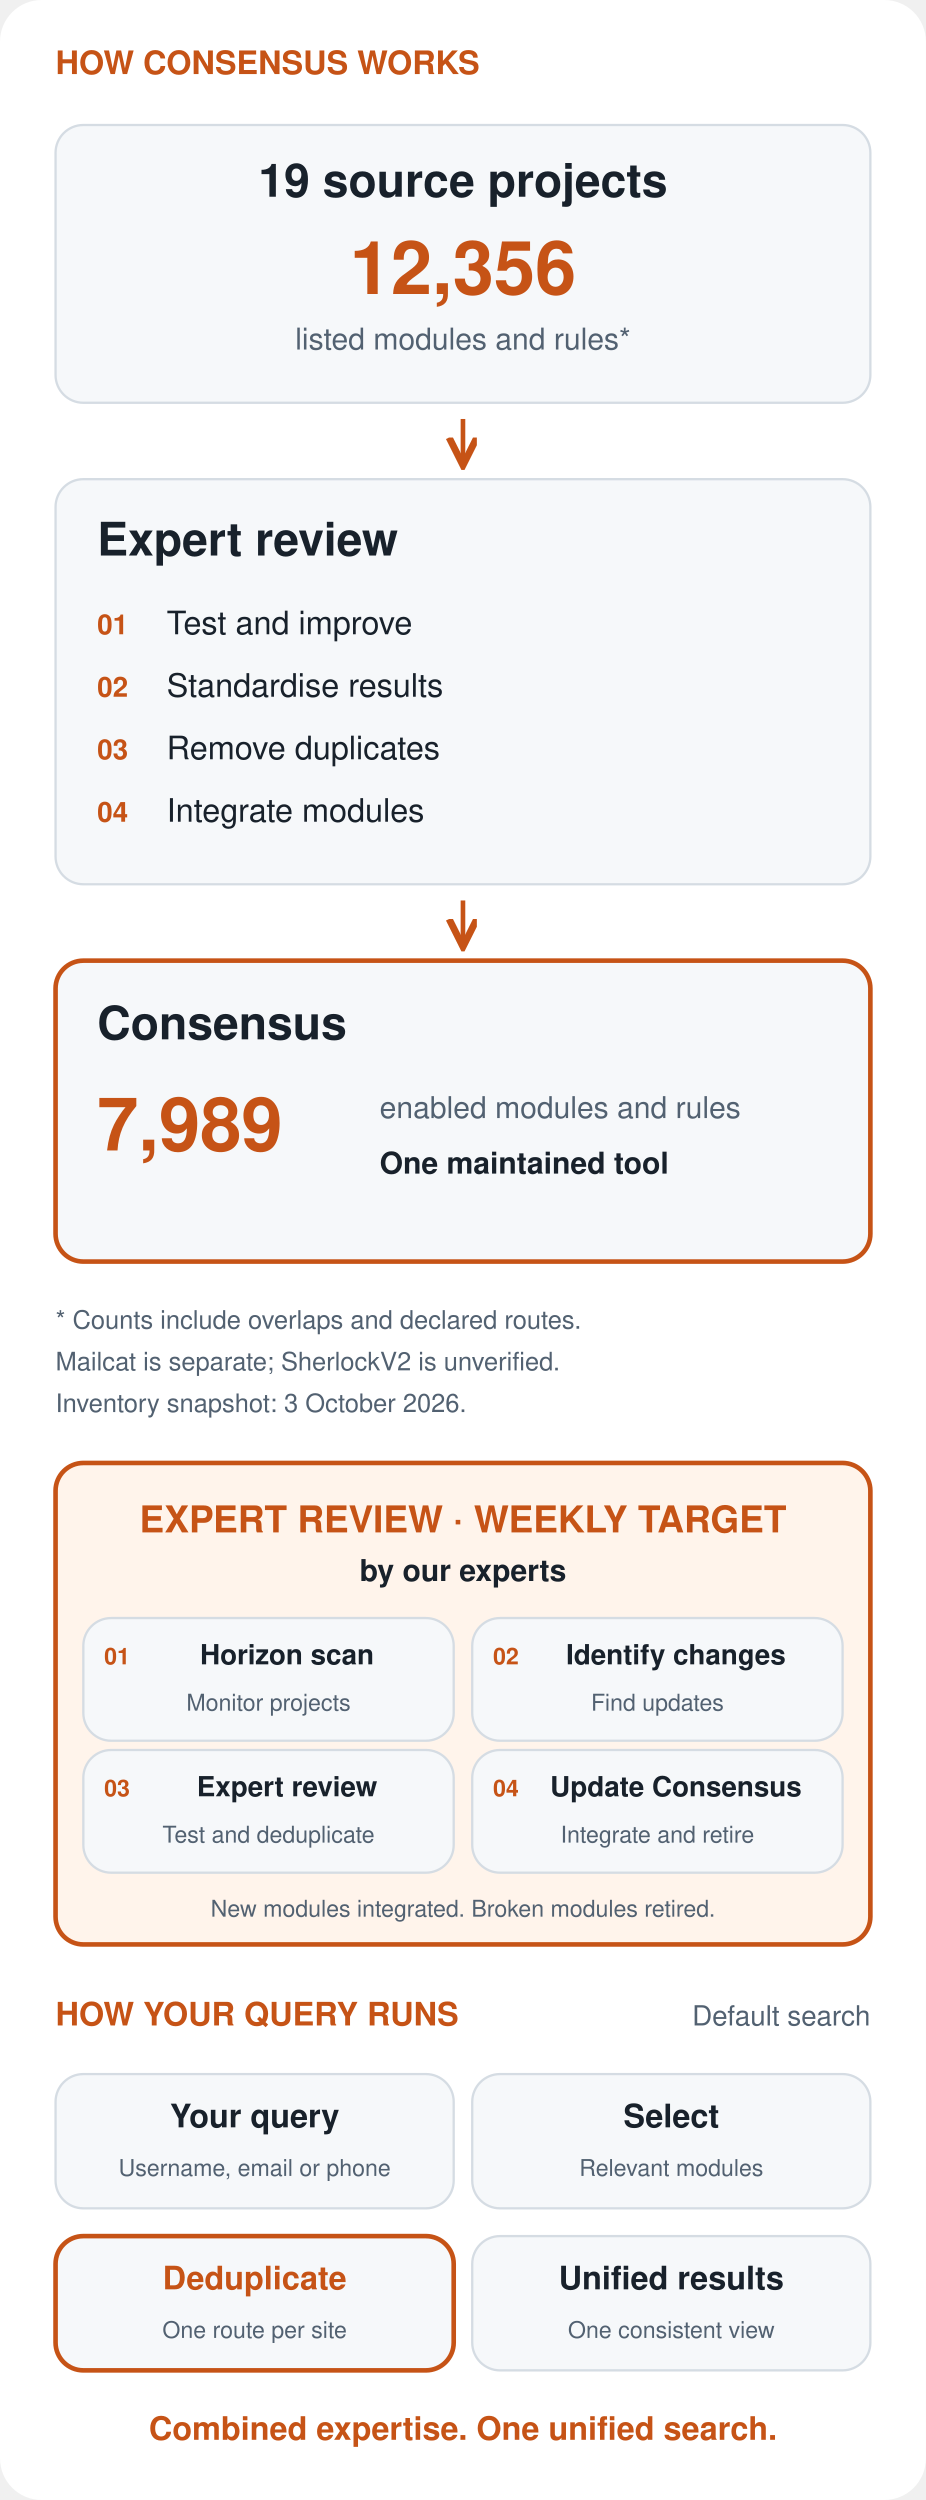
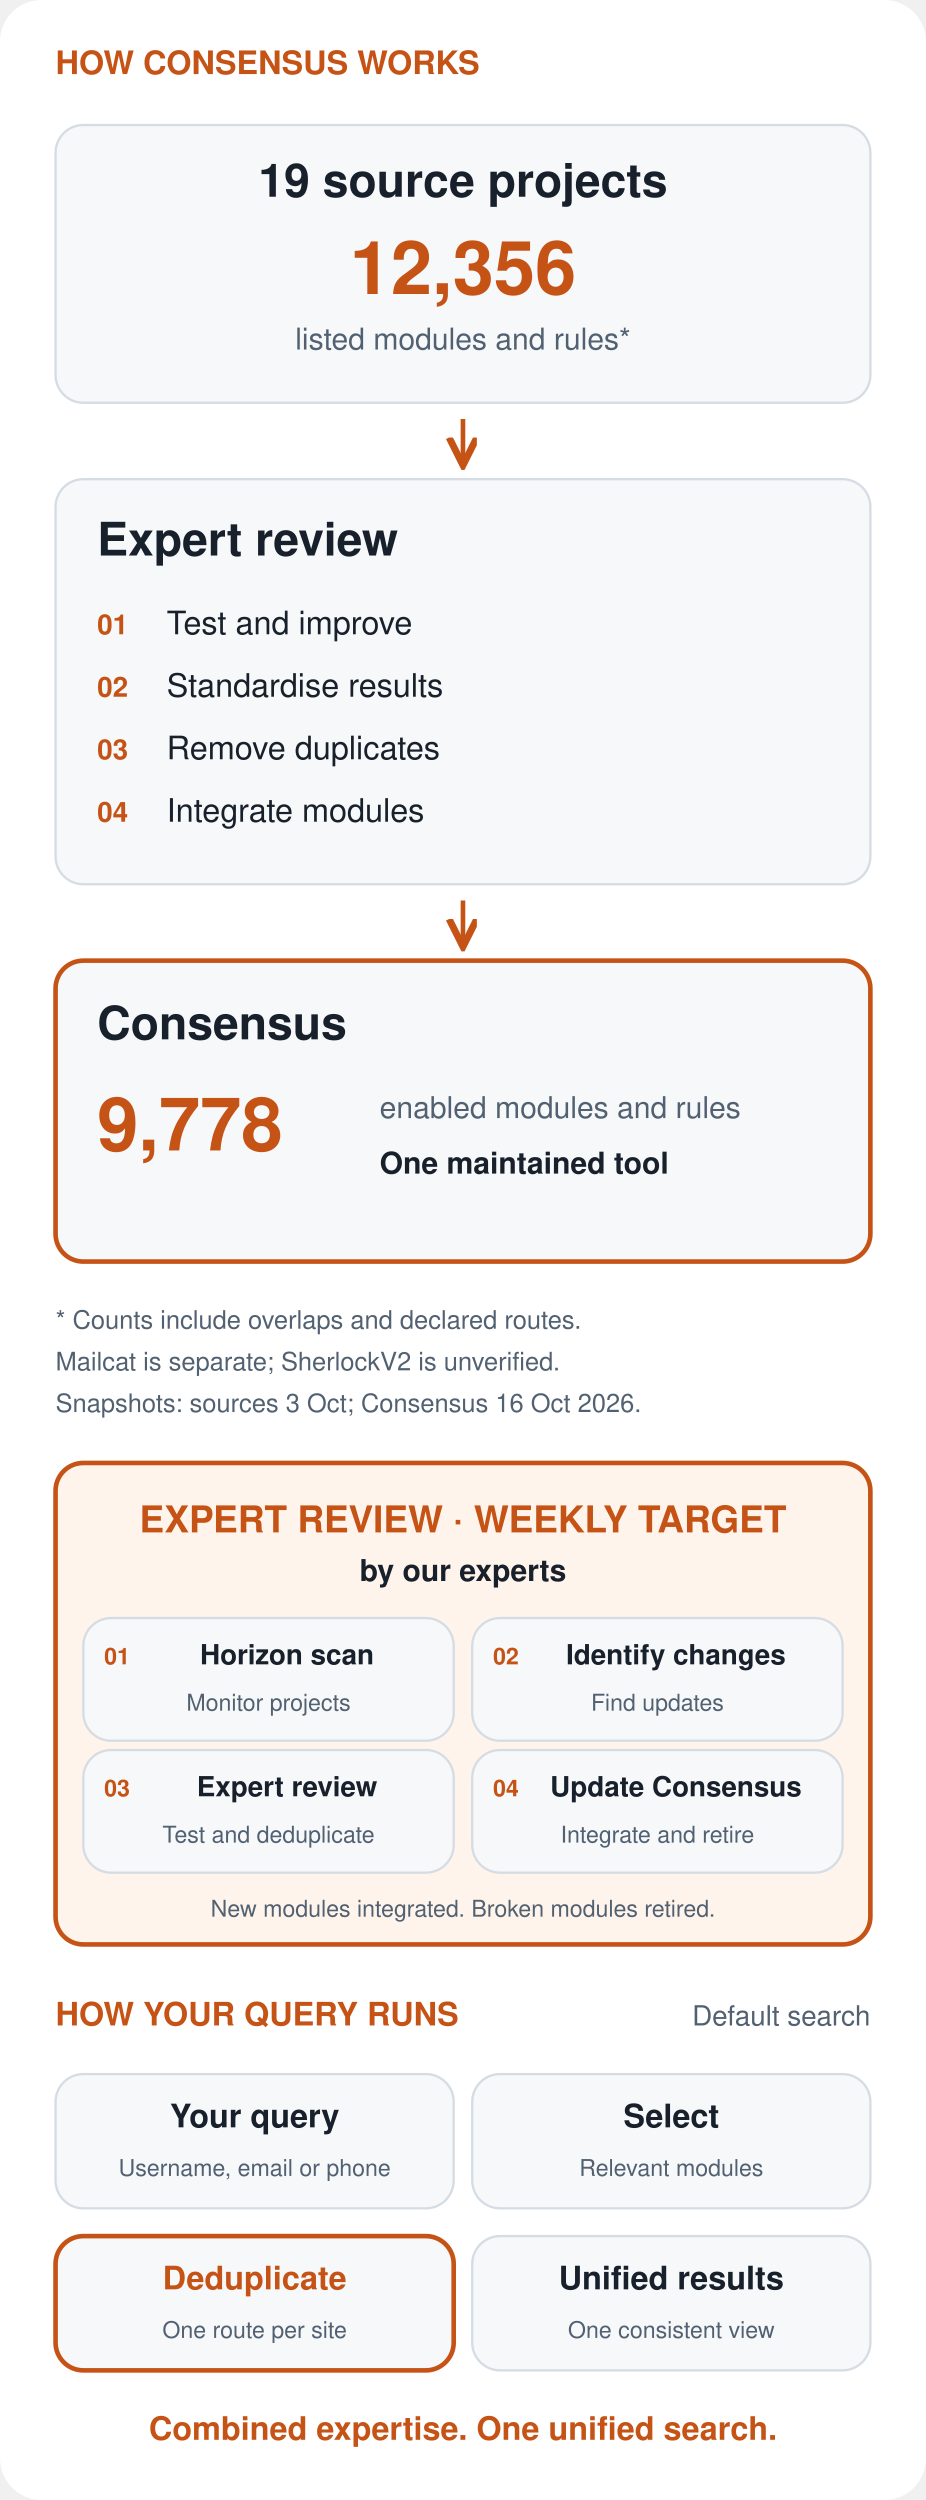
<svg xmlns="http://www.w3.org/2000/svg" width="400" height="1080" viewBox="0 0 400 1080" role="img" aria-labelledby="title desc">
  <rect width="400" height="1080" rx="18" fill="#ffffff" />
  <defs>
    <marker id="arrow" markerWidth="7" markerHeight="7" refX="5" refY="3" orient="auto">
      <path d="M0 0L6 3L0 6" fill="none" stroke="#c65316" stroke-width="1.5" />
    </marker>
  </defs>
  <g font-family="Segoe UI, Helvetica, Arial, sans-serif">
    <text x="24" y="32" font-size="14" fill="#c65316" font-weight="700" text-anchor="start">HOW CONSENSUS WORKS</text>
    <rect x="24" y="54" width="352" height="120" rx="12" fill="#f6f8fa" stroke="#d5dce3" stroke-width="1" />
    <text x="200" y="85" font-size="20" fill="#18212b" font-weight="650" text-anchor="middle">19 source projects</text>
    <text x="200" y="127" font-size="32" fill="#c65316" font-weight="700" text-anchor="middle">12,356</text>
    <text x="200" y="151" font-size="13" fill="#526171" font-weight="400" text-anchor="middle">listed modules and rules*</text>
    <path d="M200 181L200 199" fill="none" stroke="#c65316" stroke-width="2" marker-end="url(#arrow)" />
    <rect x="24" y="207" width="352" height="175" rx="12" fill="#f6f8fa" stroke="#d5dce3" stroke-width="1" />
    <text x="42" y="240" font-size="20" fill="#18212b" font-weight="650" text-anchor="start">Expert review</text>
    <text x="42" y="274" font-size="12" fill="#c65316" font-weight="700" text-anchor="start">01</text>
    <text x="72" y="274" font-size="14" fill="#18212b" font-weight="400" text-anchor="start">Test and improve</text>
    <text x="42" y="301" font-size="12" fill="#c65316" font-weight="700" text-anchor="start">02</text>
    <text x="72" y="301" font-size="14" fill="#18212b" font-weight="400" text-anchor="start">Standardise results</text>
    <text x="42" y="328" font-size="12" fill="#c65316" font-weight="700" text-anchor="start">03</text>
    <text x="72" y="328" font-size="14" fill="#18212b" font-weight="400" text-anchor="start">Remove duplicates</text>
    <text x="42" y="355" font-size="12" fill="#c65316" font-weight="700" text-anchor="start">04</text>
    <text x="72" y="355" font-size="14" fill="#18212b" font-weight="400" text-anchor="start">Integrate modules</text>
    <path d="M200 389L200 407" fill="none" stroke="#c65316" stroke-width="2" marker-end="url(#arrow)" />
    <rect x="24" y="415" width="352" height="130" rx="12" fill="#f6f8fa" stroke="#c65316" stroke-width="2" />
    <text x="42" y="449" font-size="20" fill="#18212b" font-weight="650" text-anchor="start">Consensus</text>
-     <text x="42" y="497" font-size="32" fill="#c65316" font-weight="700" text-anchor="start">7,989</text>
+     <text x="42" y="497" font-size="32" fill="#c65316" font-weight="700" text-anchor="start">9,778</text>
    <text x="164" y="483" font-size="13" fill="#526171" font-weight="400" text-anchor="start">enabled modules and rules</text>
    <text x="164" y="507" font-size="13" fill="#18212b" font-weight="600" text-anchor="start">One maintained tool</text>
    <text x="24" y="574" font-size="11" fill="#526171" font-weight="400" text-anchor="start">* Counts include overlaps and declared routes.</text>
    <text x="24" y="592" font-size="11" fill="#526171" font-weight="400" text-anchor="start">Mailcat is separate; SherlockV2 is unverified.</text>
-     <text x="24" y="610" font-size="11" fill="#526171" font-weight="400" text-anchor="start">Inventory snapshot: 3 October 2026.</text>
+     <text x="24" y="610" font-size="11" fill="#526171" font-weight="400" text-anchor="start">Snapshots: sources 3 Oct; Consensus 16 Oct 2026.</text>
    <rect x="24" y="632" width="352" height="208" rx="12" fill="#fff4eb" stroke="#c65316" stroke-width="2" />
    <text x="200" y="662" font-size="16" fill="#c65316" font-weight="700" text-anchor="middle">EXPERT REVIEW · WEEKLY TARGET</text>
    <text x="200" y="683" font-size="13" fill="#18212b" font-weight="600" text-anchor="middle">by our experts</text>
    <rect x="36" y="699" width="160" height="53" rx="12" fill="#f6f8fa" stroke="#d5dce3" stroke-width="1" />
    <text x="45" y="719" font-size="10" fill="#c65316" font-weight="700" text-anchor="start">01</text>
    <text x="124" y="719" font-size="12" fill="#18212b" font-weight="600" text-anchor="middle">Horizon scan</text>
    <text x="116" y="739" font-size="10" fill="#526171" font-weight="400" text-anchor="middle">Monitor projects</text>
    <rect x="204" y="699" width="160" height="53" rx="12" fill="#f6f8fa" stroke="#d5dce3" stroke-width="1" />
    <text x="213" y="719" font-size="10" fill="#c65316" font-weight="700" text-anchor="start">02</text>
    <text x="292" y="719" font-size="12" fill="#18212b" font-weight="600" text-anchor="middle">Identify changes</text>
    <text x="284" y="739" font-size="10" fill="#526171" font-weight="400" text-anchor="middle">Find updates</text>
    <rect x="36" y="756" width="160" height="53" rx="12" fill="#f6f8fa" stroke="#d5dce3" stroke-width="1" />
    <text x="45" y="776" font-size="10" fill="#c65316" font-weight="700" text-anchor="start">03</text>
    <text x="124" y="776" font-size="12" fill="#18212b" font-weight="600" text-anchor="middle">Expert review</text>
    <text x="116" y="796" font-size="10" fill="#526171" font-weight="400" text-anchor="middle">Test and deduplicate</text>
    <rect x="204" y="756" width="160" height="53" rx="12" fill="#f6f8fa" stroke="#d5dce3" stroke-width="1" />
    <text x="213" y="776" font-size="10" fill="#c65316" font-weight="700" text-anchor="start">04</text>
    <text x="292" y="776" font-size="12" fill="#18212b" font-weight="600" text-anchor="middle">Update Consensus</text>
    <text x="284" y="796" font-size="10" fill="#526171" font-weight="400" text-anchor="middle">Integrate and retire</text>
    <text x="200" y="828" font-size="10" fill="#526171" font-weight="400" text-anchor="middle">New modules integrated. Broken modules retired.</text>
    <text x="24" y="875" font-size="14" fill="#c65316" font-weight="700" text-anchor="start">HOW YOUR QUERY RUNS</text>
    <text x="376" y="875" font-size="12" fill="#526171" font-weight="400" text-anchor="end">Default search</text>
    <rect x="24" y="896" width="172" height="58" rx="12" fill="#f6f8fa" stroke="#d5dce3" stroke-width="1" />
    <text x="110" y="919" font-size="14" fill="#18212b" font-weight="600" text-anchor="middle">Your query</text>
    <text x="110" y="940" font-size="10" fill="#526171" font-weight="400" text-anchor="middle">Username, email or phone</text>
    <rect x="204" y="896" width="172" height="58" rx="12" fill="#f6f8fa" stroke="#d5dce3" stroke-width="1" />
    <text x="290" y="919" font-size="14" fill="#18212b" font-weight="600" text-anchor="middle">Select</text>
    <text x="290" y="940" font-size="10" fill="#526171" font-weight="400" text-anchor="middle">Relevant modules</text>
    <rect x="24" y="966" width="172" height="58" rx="12" fill="#f6f8fa" stroke="#c65316" stroke-width="2" />
    <text x="110" y="989" font-size="14" fill="#c65316" font-weight="600" text-anchor="middle">Deduplicate</text>
    <text x="110" y="1010" font-size="10" fill="#526171" font-weight="400" text-anchor="middle">One route per site</text>
    <rect x="204" y="966" width="172" height="58" rx="12" fill="#f6f8fa" stroke="#d5dce3" stroke-width="1" />
    <text x="290" y="989" font-size="14" fill="#18212b" font-weight="600" text-anchor="middle">Unified results</text>
    <text x="290" y="1010" font-size="10" fill="#526171" font-weight="400" text-anchor="middle">One consistent view</text>
    <text x="200" y="1054" font-size="14" fill="#c65316" font-weight="600" text-anchor="middle">Combined expertise. One unified search.</text>
  </g>
</svg>
